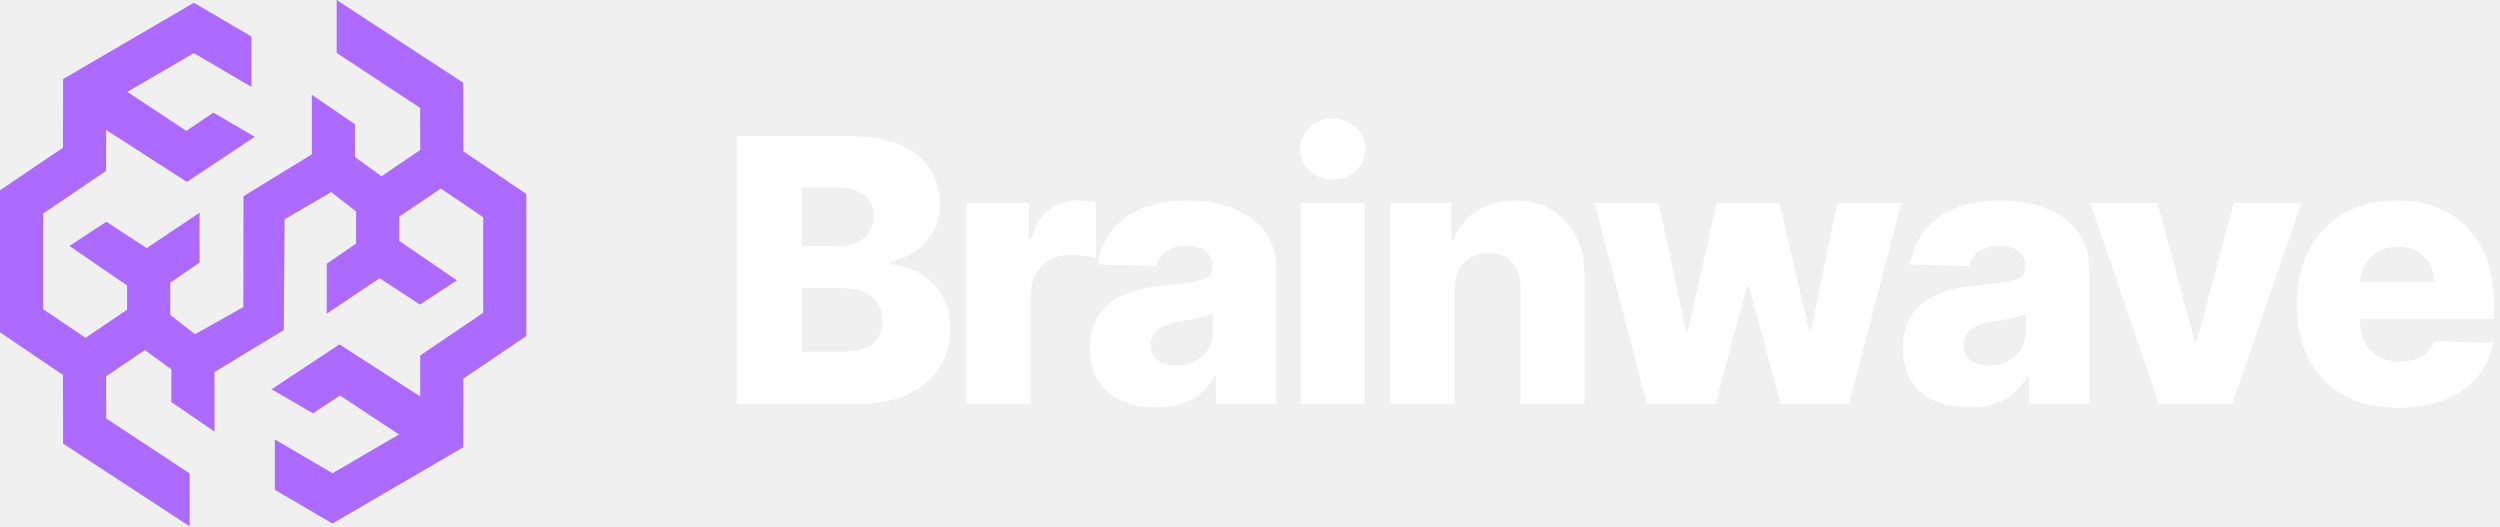
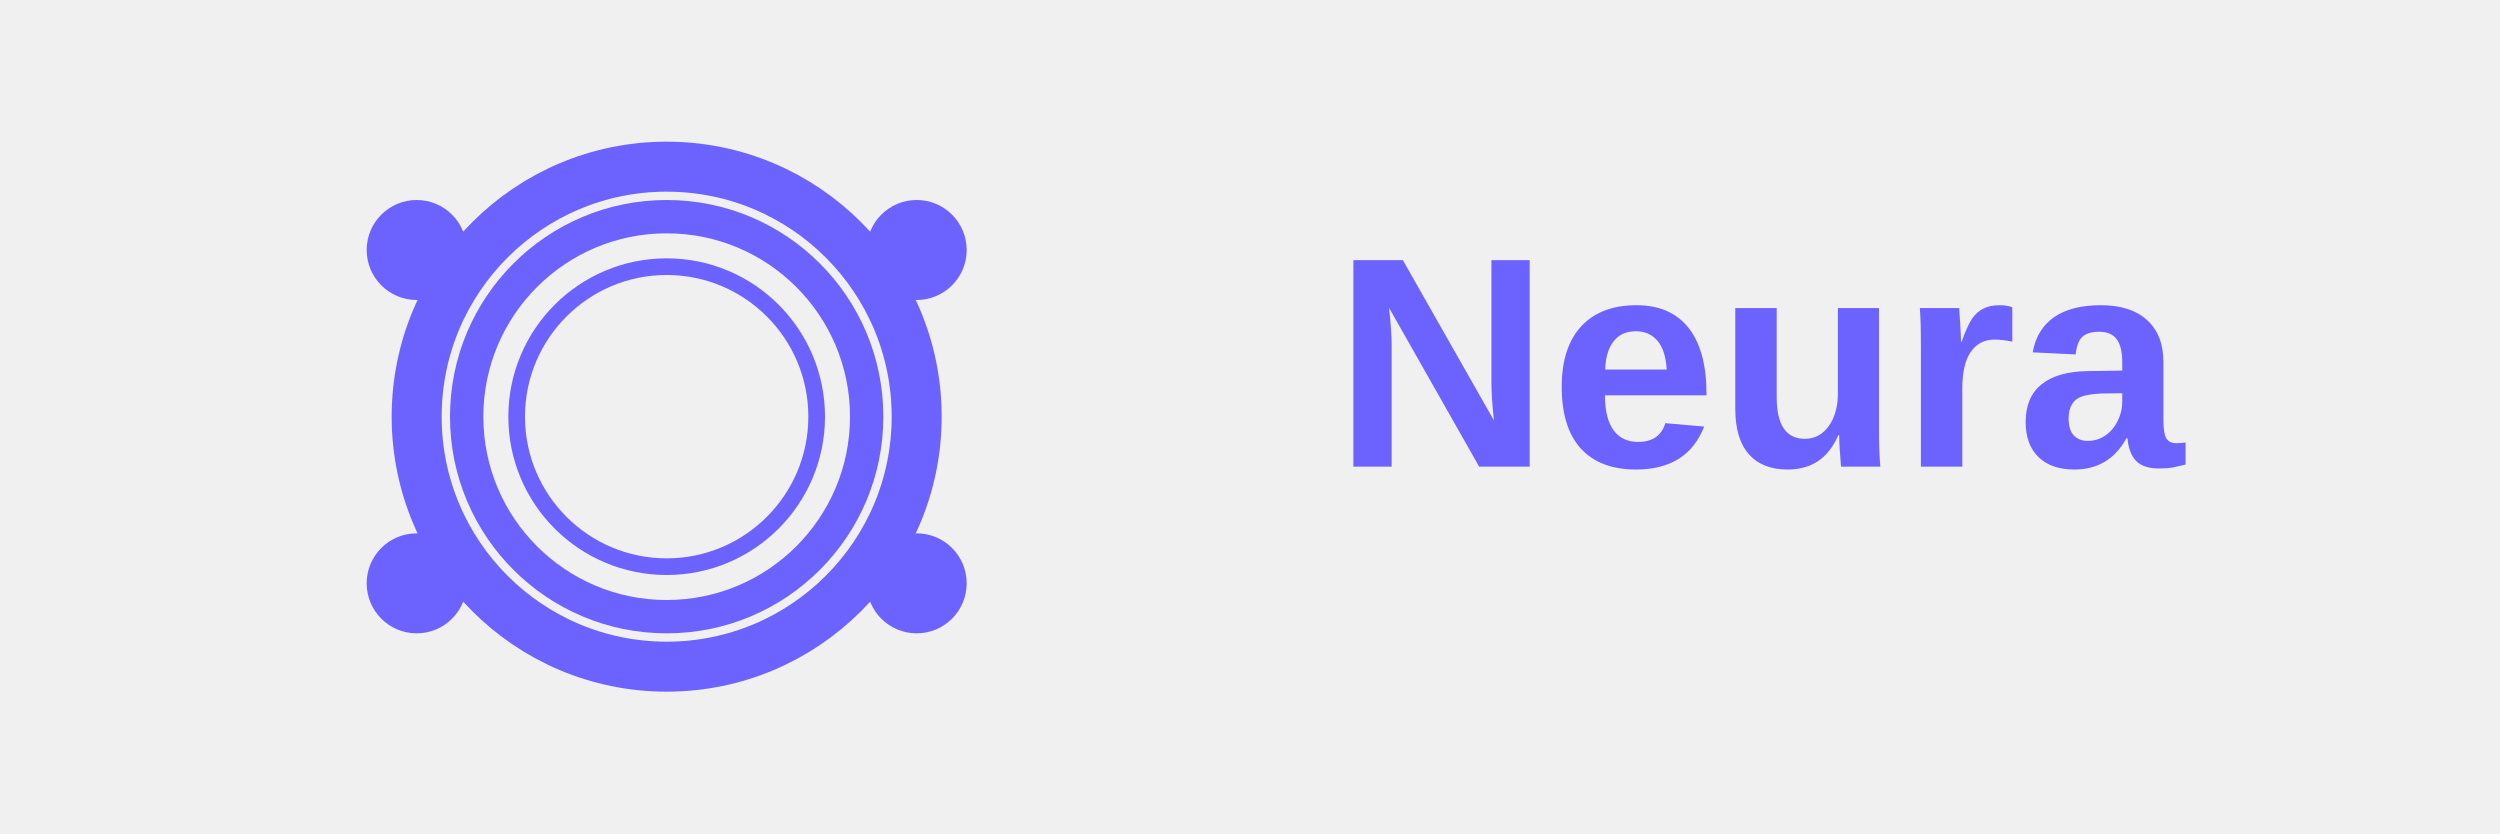
- <svg xmlns="http://www.w3.org/2000/svg" width="190" height="40" viewBox="0 0 190 40">
-   <g fill="none" fill-rule="evenodd">
-     <path fill="#FFF" fill-rule="nonzero" d="M56 30.704 56 10.34 64.492 10.34C66.016 10.34 67.292 10.556 68.32 10.986 69.354 11.417 70.129 12.021 70.646 12.796 71.17 13.572 71.432 14.47 71.432 15.491 71.432 16.266 71.269 16.959 70.945 17.569 70.62 18.172 70.172 18.673 69.602 19.07 69.032 19.468 68.373 19.746 67.624 19.905L67.624 20.104C68.445 20.144 69.204 20.366 69.901 20.771 70.603 21.175 71.167 21.738 71.591 22.461 72.015 23.177 72.227 24.025 72.227 25.006 72.227 26.1 71.949 27.078 71.392 27.94 70.835 28.795 70.03 29.471 68.976 29.968 67.922 30.459 66.642 30.704 65.138 30.704L56 30.704ZM60.922 26.736 63.965 26.736C65.032 26.736 65.817 26.534 66.321 26.13 66.831 25.726 67.087 25.162 67.087 24.44 67.087 23.916 66.964 23.465 66.719 23.087 66.474 22.703 66.126 22.408 65.675 22.202 65.224 21.99 64.684 21.884 64.054 21.884L60.922 21.884 60.922 26.736ZM60.922 18.712 63.646 18.712C64.183 18.712 64.66 18.623 65.078 18.444 65.496 18.265 65.82 18.006 66.053 17.668 66.291 17.33 66.41 16.923 66.41 16.445 66.41 15.762 66.169 15.226 65.685 14.835 65.201 14.443 64.548 14.248 63.726 14.248L60.922 14.248 60.922 18.712ZM73.474 30.704 73.474 15.431 78.197 15.431 78.197 18.215 78.356 18.215C78.634 17.208 79.088 16.459 79.718 15.968 80.348 15.471 81.08 15.222 81.915 15.222 82.141 15.222 82.373 15.239 82.612 15.272 82.85 15.299 83.072 15.342 83.278 15.401L83.278 19.627C83.046 19.548 82.741 19.485 82.363 19.438 81.992 19.392 81.66 19.369 81.369 19.369 80.792 19.369 80.272 19.498 79.808 19.756 79.35 20.008 78.989 20.363 78.724 20.82 78.465 21.271 78.336 21.801 78.336 22.411L78.336 30.704 73.474 30.704ZM87.87 30.962C86.896 30.962 86.031 30.8 85.275 30.475 84.526 30.144 83.933 29.646 83.495 28.984 83.064 28.314 82.849 27.476 82.849 26.468 82.849 25.62 82.998 24.904 83.296 24.32 83.594 23.737 84.005 23.263 84.529 22.898 85.053 22.534 85.656 22.259 86.339 22.073 87.022 21.881 87.751 21.752 88.526 21.685 89.395 21.606 90.094 21.523 90.624 21.437 91.155 21.344 91.539 21.215 91.778 21.049 92.023 20.877 92.146 20.635 92.146 20.323L92.146 20.273C92.146 19.763 91.97 19.369 91.619 19.09 91.267 18.812 90.793 18.673 90.197 18.673 89.554 18.673 89.037 18.812 88.646 19.09 88.255 19.369 88.006 19.753 87.9 20.244L83.415 20.084C83.548 19.157 83.889 18.328 84.44 17.599 84.996 16.863 85.759 16.286 86.727 15.869 87.701 15.444 88.871 15.232 90.237 15.232 91.211 15.232 92.109 15.348 92.931 15.58 93.753 15.806 94.469 16.137 95.079 16.575 95.689 17.005 96.159 17.536 96.491 18.166 96.829 18.795 96.998 19.514 96.998 20.323L96.998 30.704 92.424 30.704 92.424 28.576 92.305 28.576C92.033 29.093 91.685 29.53 91.261 29.889 90.843 30.247 90.349 30.515 89.779 30.694 89.216 30.873 88.579 30.962 87.87 30.962ZM89.371 27.78C89.895 27.78 90.366 27.674 90.783 27.462 91.208 27.25 91.546 26.959 91.798 26.587 92.049 26.209 92.175 25.772 92.175 25.275L92.175 23.823C92.036 23.896 91.867 23.962 91.668 24.022 91.476 24.082 91.264 24.138 91.032 24.191 90.8 24.244 90.561 24.291 90.316 24.33 90.071 24.37 89.835 24.407 89.61 24.44 89.153 24.512 88.762 24.625 88.437 24.778 88.119 24.93 87.873 25.129 87.701 25.374 87.535 25.613 87.453 25.898 87.453 26.229 87.453 26.733 87.632 27.118 87.989 27.383 88.354 27.648 88.815 27.78 89.371 27.78ZM98.851 30.704 98.851 15.431 103.713 15.431 103.713 30.704 98.851 30.704ZM101.287 13.651C100.604 13.651 100.018 13.426 99.527 12.975 99.037 12.518 98.791 11.968 98.791 11.325 98.791 10.688 99.037 10.145 99.527 9.694 100.018 9.236 100.604 9.008 101.287 9.008 101.976 9.008 102.563 9.236 103.047 9.694 103.537 10.145 103.783 10.688 103.783 11.325 103.783 11.968 103.537 12.518 103.047 12.975 102.563 13.426 101.976 13.651 101.287 13.651ZM110.55 21.994 110.55 30.704 105.688 30.704 105.688 15.431 110.312 15.431 110.312 18.235 110.481 18.235C110.819 17.3 111.395 16.568 112.211 16.038 113.026 15.501 113.997 15.232 115.124 15.232 116.198 15.232 117.129 15.474 117.918 15.958 118.714 16.435 119.33 17.105 119.768 17.967 120.212 18.822 120.43 19.823 120.424 20.97L120.424 30.704 115.562 30.704 115.562 21.924C115.568 21.076 115.353 20.413 114.915 19.935 114.484 19.458 113.884 19.22 113.116 19.22 112.605 19.22 112.154 19.332 111.763 19.558 111.379 19.776 111.08 20.091 110.868 20.502 110.663 20.913 110.557 21.41 110.55 21.994Z" />
-     <polygon fill="#FFF" fill-rule="nonzero" points="125.168 30.704 121.19 15.431 126.073 15.431 128.131 25.215 128.26 25.215 130.467 15.431 135.23 15.431 137.497 25.146 137.627 25.146 139.625 15.431 144.507 15.431 140.52 30.704 135.32 30.704 132.933 21.805 132.764 21.805 130.378 30.704" />
-     <path fill="#FFF" fill-rule="nonzero" d="M149.644,30.962 C148.67,30.962 147.805,30.8 147.049,30.475 C146.3,30.144 145.706,29.646 145.269,28.984 C144.838,28.314 144.623,27.476 144.623,26.468 C144.623,25.62 144.772,24.904 145.07,24.32 C145.368,23.737 145.779,23.263 146.303,22.898 C146.827,22.534 147.43,22.259 148.113,22.073 C148.796,21.881 149.525,21.752 150.3,21.685 C151.169,21.606 151.868,21.523 152.398,21.437 C152.929,21.344 153.313,21.215 153.552,21.049 C153.797,20.877 153.92,20.635 153.92,20.323 L153.92,20.273 C153.92,19.763 153.744,19.369 153.393,19.09 C153.041,18.812 152.567,18.673 151.971,18.673 C151.328,18.673 150.811,18.812 150.42,19.09 C150.028,19.369 149.78,19.753 149.674,20.244 L145.189,20.084 C145.322,19.157 145.663,18.328 146.214,17.599 C146.77,16.863 147.533,16.286 148.501,15.869 C149.475,15.444 150.645,15.232 152.01,15.232 C152.985,15.232 153.883,15.348 154.705,15.58 C155.527,15.806 156.243,16.137 156.853,16.575 C157.463,17.005 157.933,17.536 158.265,18.166 C158.603,18.795 158.772,19.514 158.772,20.323 L158.772,30.704 L154.198,30.704 L154.198,28.576 L154.079,28.576 C153.807,29.093 153.459,29.53 153.035,29.889 C152.617,30.247 152.123,30.515 151.553,30.694 C150.99,30.873 150.353,30.962 149.644,30.962 Z M151.145,27.78 C151.669,27.78 152.14,27.674 152.557,27.462 C152.982,27.25 153.32,26.959 153.572,26.587 C153.823,26.209 153.949,25.772 153.949,25.275 L153.949,23.823 C153.81,23.896 153.641,23.962 153.442,24.022 C153.25,24.082 153.038,24.138 152.806,24.191 C152.574,24.244 152.335,24.291 152.09,24.33 C151.845,24.37 151.609,24.407 151.384,24.44 C150.927,24.512 150.536,24.625 150.211,24.778 C149.893,24.93 149.647,25.129 149.475,25.374 C149.309,25.613 149.226,25.898 149.226,26.229 C149.226,26.733 149.405,27.118 149.763,27.383 C150.128,27.648 150.589,27.78 151.145,27.78 Z" />
-     <polygon fill="#FFF" fill-rule="nonzero" points="174.893 15.431 169.653 30.704 164.085 30.704 158.855 15.431 163.976 15.431 166.79 25.951 166.949 25.951 169.773 15.431" />
-     <path fill="#FFF" fill-rule="nonzero" d="M182.285,30.992 C180.687,30.992 179.308,30.677 178.148,30.048 C176.995,29.411 176.107,28.506 175.484,27.333 C174.867,26.153 174.559,24.751 174.559,23.127 C174.559,21.549 174.87,20.171 175.493,18.991 C176.117,17.804 176.995,16.883 178.128,16.227 C179.262,15.564 180.598,15.232 182.136,15.232 C183.223,15.232 184.217,15.401 185.118,15.739 C186.02,16.077 186.799,16.578 187.455,17.241 C188.111,17.904 188.622,18.722 188.986,19.697 C189.351,20.665 189.533,21.775 189.533,23.028 L189.533,24.241 L176.259,24.241 L176.259,21.417 L185.009,21.417 C185.002,20.9 184.88,20.439 184.641,20.035 C184.403,19.63 184.074,19.316 183.657,19.09 C183.246,18.858 182.772,18.742 182.235,18.742 C181.691,18.742 181.204,18.865 180.773,19.11 C180.342,19.349 180.001,19.677 179.749,20.095 C179.497,20.505 179.365,20.973 179.351,21.497 L179.351,24.37 C179.351,24.993 179.474,25.54 179.719,26.011 C179.965,26.475 180.313,26.836 180.763,27.095 C181.214,27.353 181.751,27.482 182.374,27.482 C182.805,27.482 183.196,27.423 183.547,27.303 C183.899,27.184 184.2,27.008 184.452,26.776 C184.704,26.544 184.893,26.259 185.019,25.921 L189.484,26.05 C189.298,27.051 188.89,27.923 188.261,28.666 C187.637,29.401 186.819,29.975 185.805,30.386 C184.79,30.79 183.617,30.992 182.285,30.992 Z" />
-     <polygon fill="#AC6AFF" fill-rule="nonzero" points="35.213 11.501 35.206 6.288 25.586 0 25.586 4.022 31.931 8.2 31.936 11.402 28.988 13.398 26.977 11.931 26.977 9.446 23.7 7.204 23.7 11.727 18.505 14.915 18.495 23.335 14.822 25.403 12.937 23.926 12.937 21.488 15.169 19.959 15.169 19.939 15.169 16.166 11.152 18.854 8.081 16.856 5.276 18.693 9.659 21.694 9.659 23.536 6.5 25.674 3.277 23.492 3.277 16.23 8.062 12.991 8.066 9.875 14.203 13.827 19.361 10.394 16.216 8.559 14.159 9.947 9.677 6.983 14.731 4.036 19.11 6.603 19.11 2.775 14.736 .211 4.794 6.008 4.787 11.223 0 14.465 0 25.257 4.787 28.499 4.794 33.714 14.414 40 14.414 35.981 8.069 31.803 8.064 28.601 11.012 26.605 13.023 28.072 13.023 30.557 16.3 32.798 16.3 28.275 21.569 25.088 21.628 16.667 25.178 14.599 27.063 16.076 27.063 18.514 24.831 20.043 24.831 20.063 24.831 23.837 28.848 21.148 31.919 23.146 34.724 21.309 30.34 18.306 30.34 16.466 33.5 14.329 36.723 16.511 36.723 23.772 31.939 27.012 31.934 30.127 25.797 26.173 20.639 29.584 23.784 31.416 25.841 30.055 30.323 33.019 25.269 35.966 20.89 33.399 20.89 37.225 25.264 39.789 35.206 33.995 35.213 28.779 40 25.537 40 14.743" />
-   </g>
+ <svg xmlns="http://www.w3.org/2000/svg" width="150" height="50" viewBox="0 0 150 50">
+   <circle cx="40" cy="25" r="15" fill="none" stroke="#6C63FF" stroke-width="3" />
+   <circle cx="40" cy="25" r="12" fill="none" stroke="#6C63FF" stroke-width="2" />
+   <circle cx="40" cy="25" r="9" fill="none" stroke="#6C63FF" stroke-width="1" />
+   <circle cx="25" cy="15" r="3" fill="#6C63FF" />
+   <circle cx="25" cy="35" r="3" fill="#6C63FF" />
+   <circle cx="55" cy="15" r="3" fill="#6C63FF" />
+   <circle cx="55" cy="35" r="3" fill="#6C63FF" />
+   <text x="80" y="28" text-anchor="start" font-family="Arial, sans-serif" font-size="18" fill="#6C63FF" font-weight="bold">Neura</text>
</svg>
